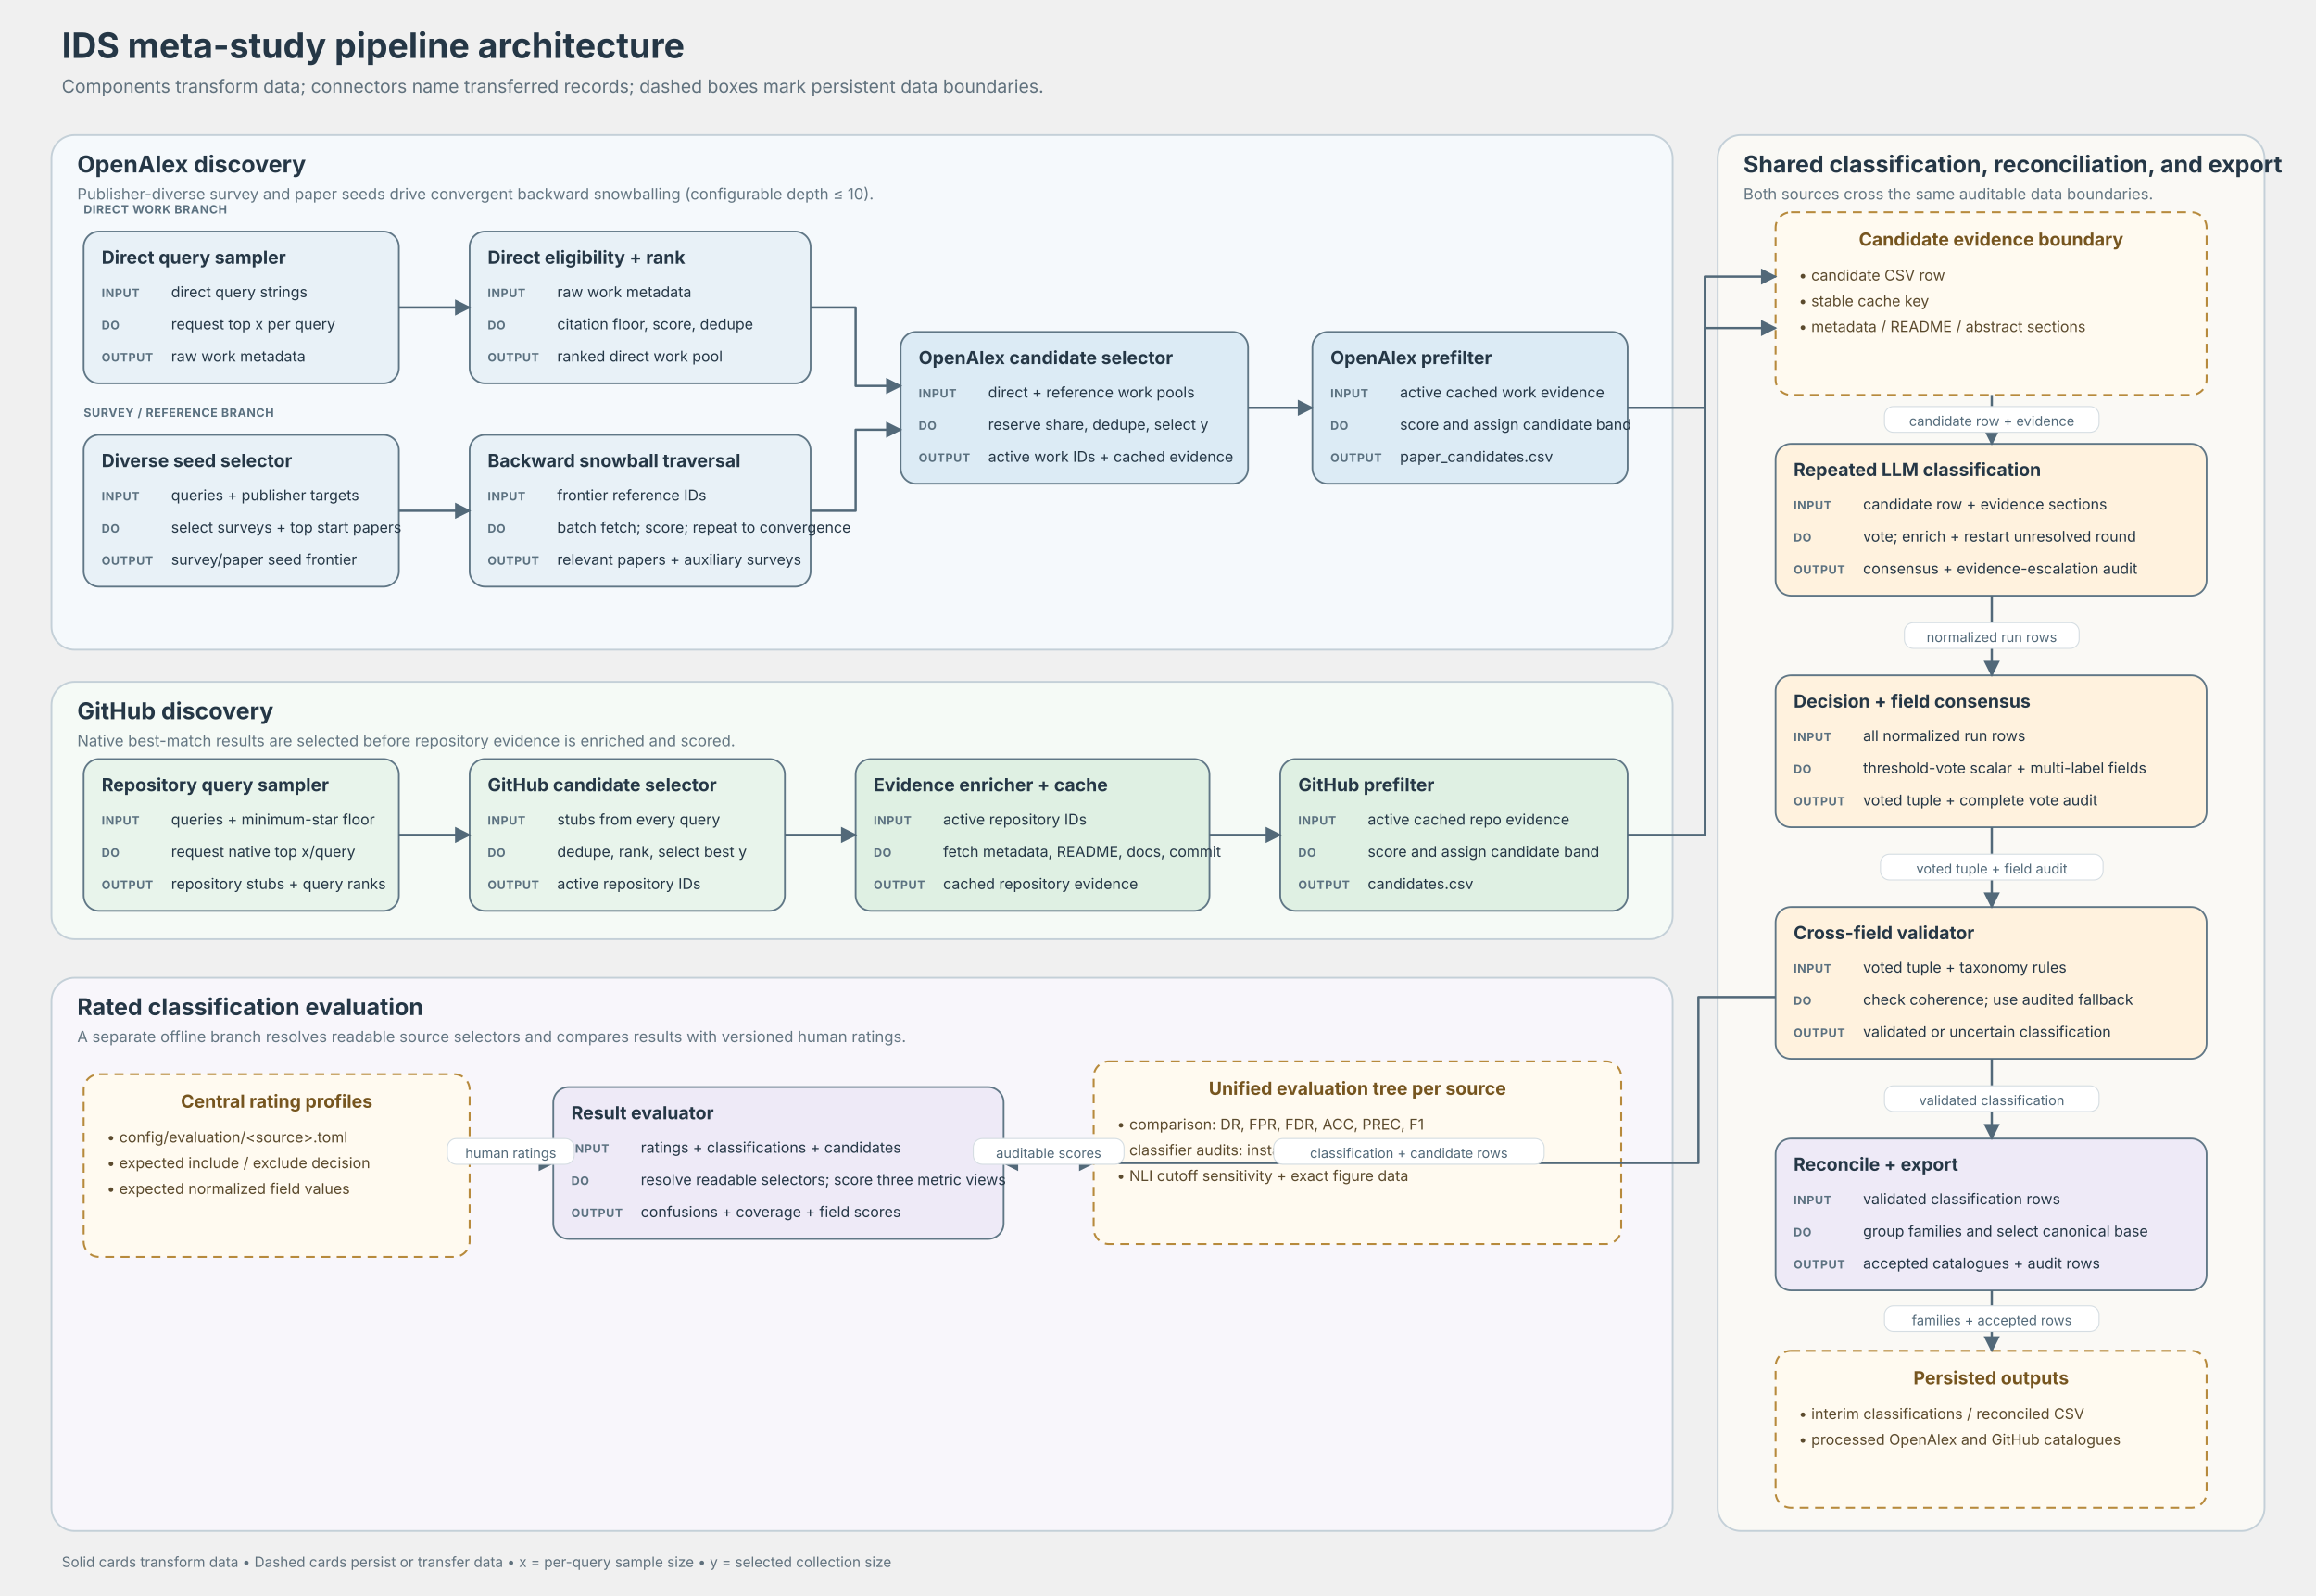
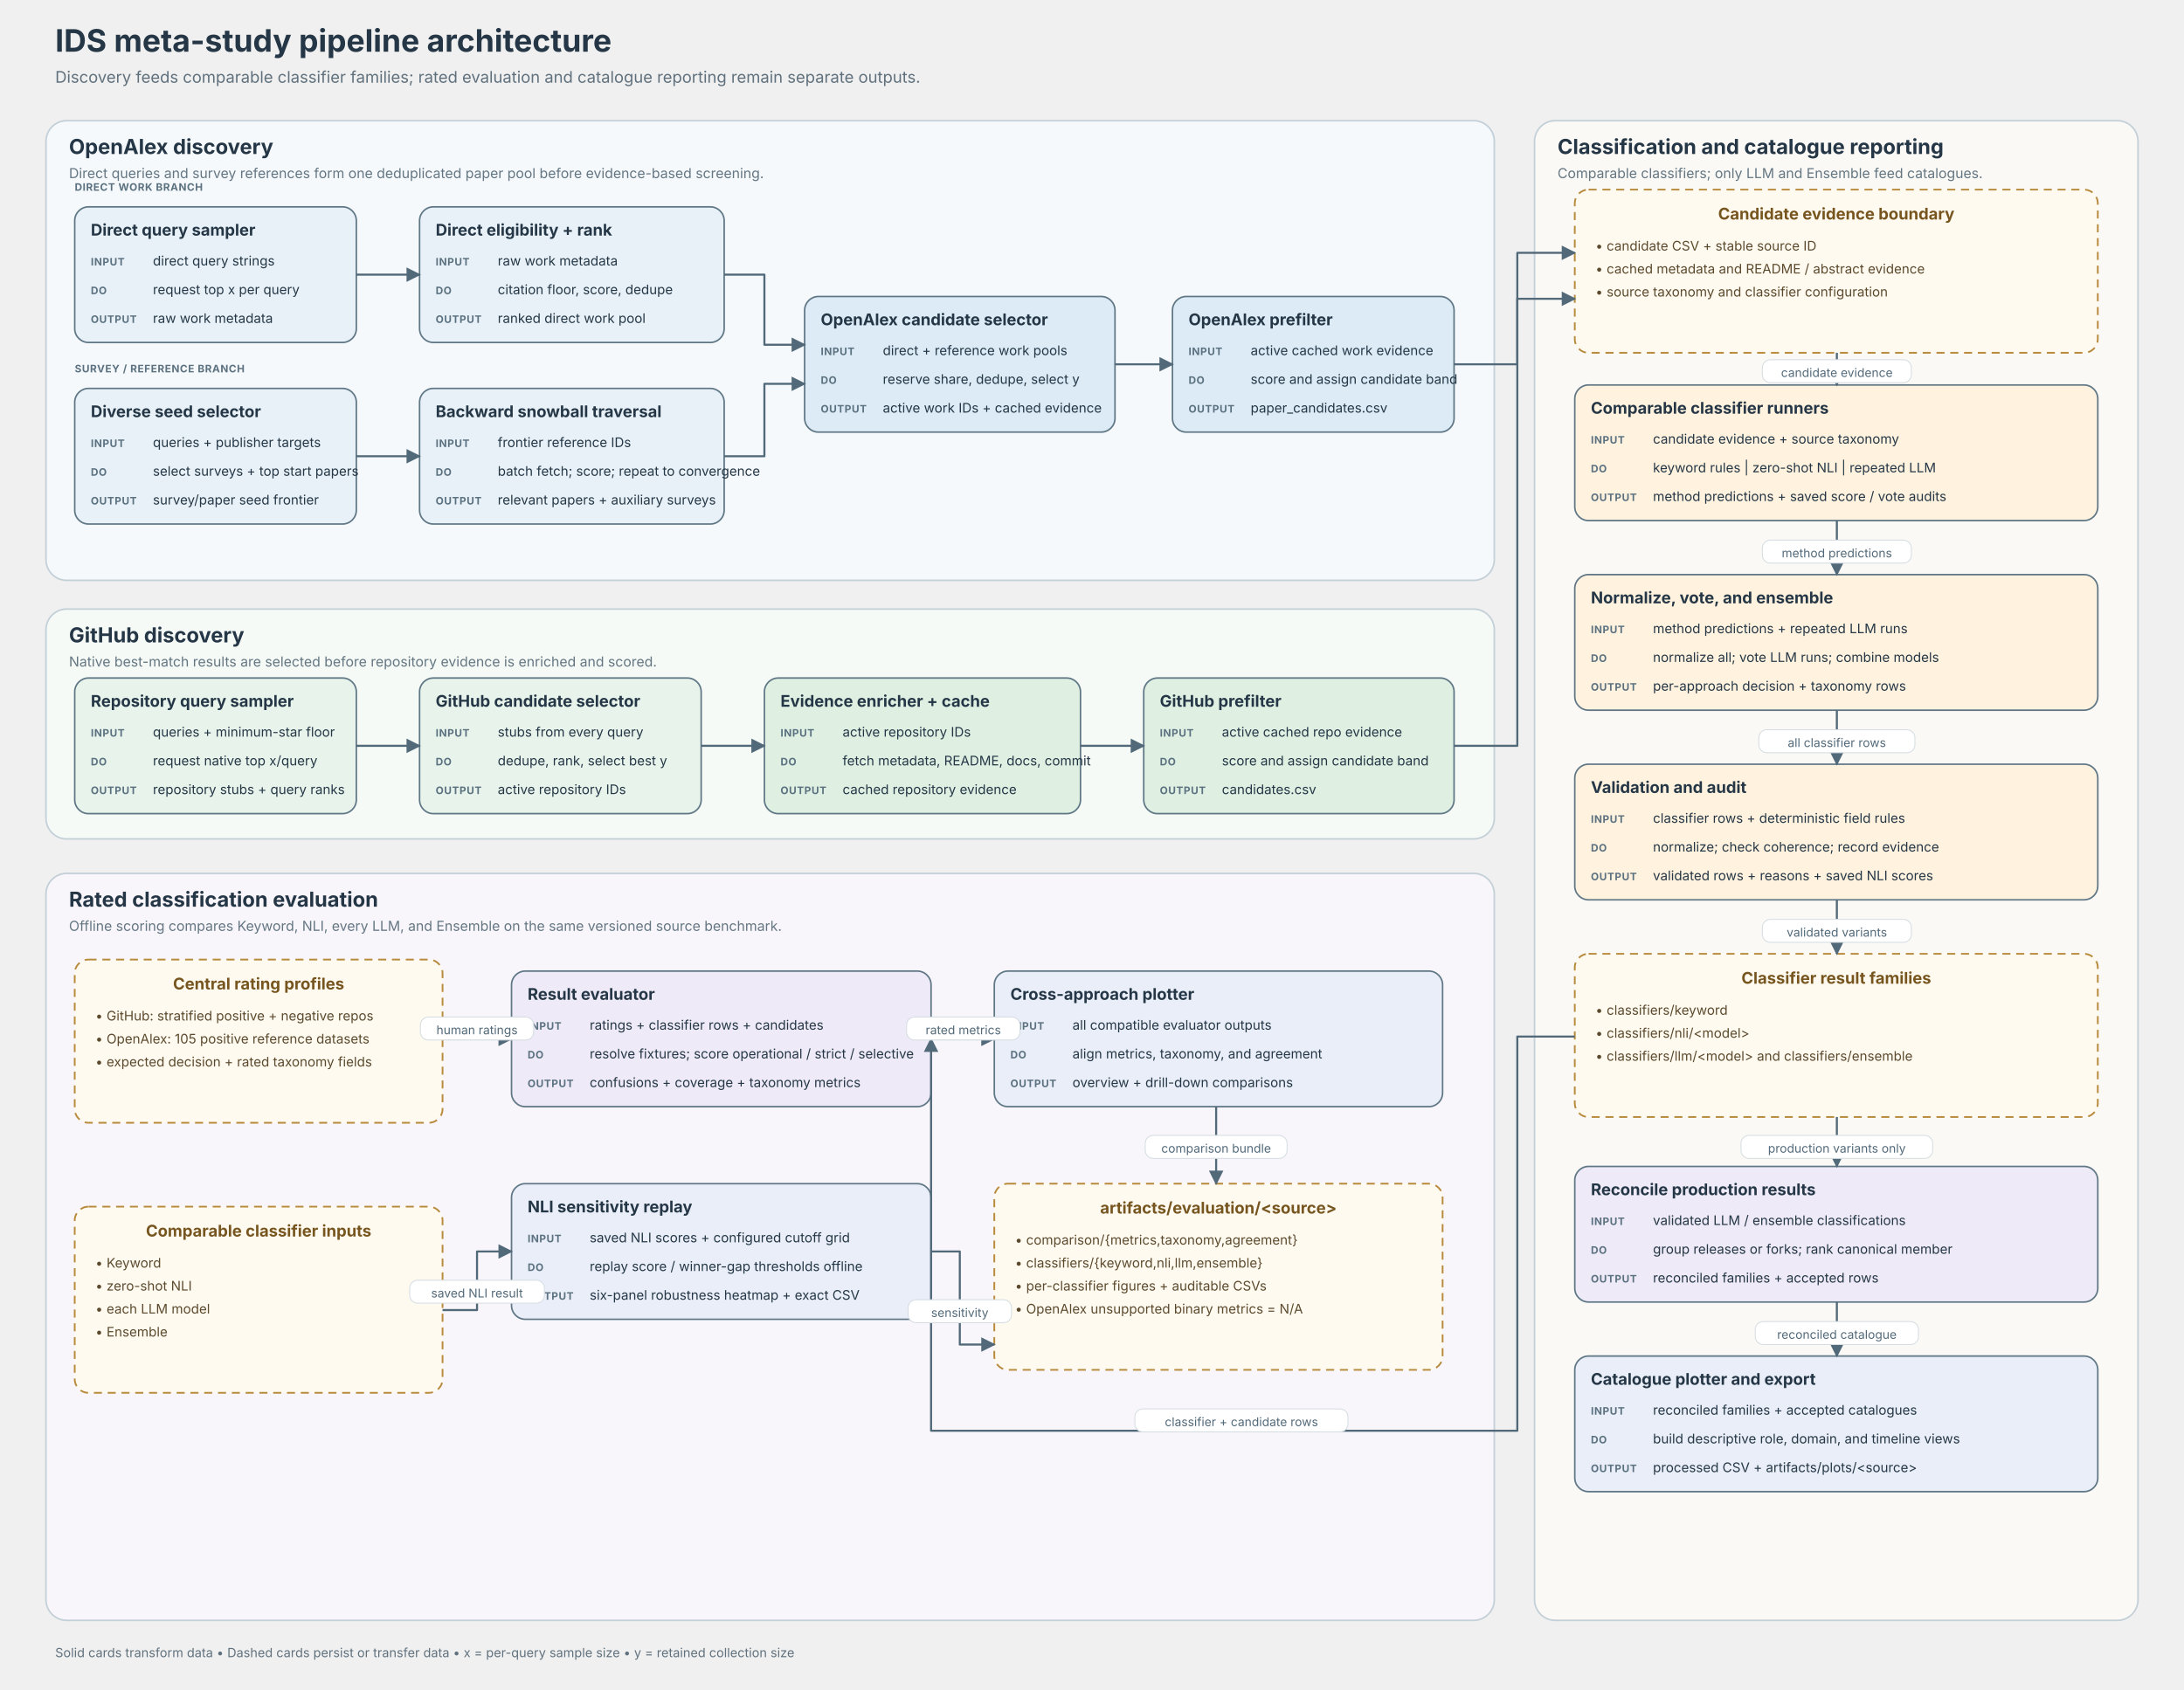
- <svg xmlns="http://www.w3.org/2000/svg" width="1800" height="1240" viewBox="0 0 1800 1240" role="img" aria-labelledby="title description">
+ <svg xmlns="http://www.w3.org/2000/svg" width="1900" height="1470" viewBox="0 0 1900 1470" role="img" aria-labelledby="title description">
  <defs>
    <marker id="arrow" viewBox="0 0 10 10" refX="9" refY="5" markerWidth="7" markerHeight="7" orient="auto-start-reverse">
      <path d="M 0 0 L 10 5 L 0 10 z" fill="#526979" />
    </marker>
    <style>
text { font-family: Inter, Segoe UI, Arial, sans-serif; fill: #253746; }
.title { font-size: 27px; font-weight: 700; } .subtitle { font-size: 14px; fill: #60717d; }
.section { stroke: #c4d0d8; stroke-width: 1.4; } .section-title { font-size: 18px; font-weight: 700; } .section-subtitle { font-size: 12px; fill: #647682; }
.card { stroke: #607786; stroke-width: 1.35; } .card-title { font-size: 14px; font-weight: 700; } .card-text { font-size: 11.5px; }
.tag { font-size: 9px; font-weight: 700; fill: #5b7180; letter-spacing: .4px; }
.data-card { fill: #fffaf0; stroke: #b78a3c; stroke-width: 1.5; stroke-dasharray: 7 5; } .data-title { font-size: 14px; font-weight: 700; fill: #76551f; } .data-text { font-size: 11.5px; fill: #5b4a2d; }
.flow { fill: none; stroke: #526979; stroke-width: 1.8; stroke-linejoin: round; } .flow-label-bg { fill: #ffffff; stroke: #d5dde2; stroke-width: .8; } .flow-label { font-size: 10.5px; fill: #526979; }
.legend { font-size: 11px; fill: #60717d; }
</style>
  </defs>
  <text x="48" y="45" class="title" text-anchor="start">IDS meta-study pipeline architecture</text>
-   <text x="48" y="72" class="subtitle" text-anchor="start">Components transform data; connectors name transferred records; dashed boxes mark persistent data boundaries.</text>
+   <text x="48" y="72" class="subtitle" text-anchor="start">Discovery feeds comparable classifier families; rated evaluation and catalogue reporting remain separate outputs.</text>
  <rect x="40" y="105" width="1260" height="400" rx="18" fill="#f5f9fc" class="section" />
  <text x="60" y="134" class="section-title" text-anchor="start">OpenAlex discovery</text>
-   <text x="60" y="155" class="section-subtitle" text-anchor="start">Publisher-diverse survey and paper seeds drive convergent backward snowballing (configurable depth ≤ 10).</text>
+   <text x="60" y="155" class="section-subtitle" text-anchor="start">Direct queries and survey references form one deduplicated paper pool before evidence-based screening.</text>
  <text x="65" y="166" class="tag" text-anchor="start">DIRECT WORK BRANCH</text>
  <rect x="65" y="180" width="245" height="118" rx="12" class="card" fill="#e8f1f7" />
  <text x="79" y="205" class="card-title" text-anchor="start">Direct query sampler</text>
  <text x="79" y="231" class="tag" text-anchor="start">INPUT</text>
  <text x="133" y="231" class="card-text" text-anchor="start">direct query strings</text>
  <text x="79" y="256" class="tag" text-anchor="start">DO</text>
  <text x="133" y="256" class="card-text" text-anchor="start">request top x per query</text>
  <text x="79" y="281" class="tag" text-anchor="start">OUTPUT</text>
  <text x="133" y="281" class="card-text" text-anchor="start">raw work metadata</text>
  <rect x="365" y="180" width="265" height="118" rx="12" class="card" fill="#e8f1f7" />
  <text x="379" y="205" class="card-title" text-anchor="start">Direct eligibility + rank</text>
  <text x="379" y="231" class="tag" text-anchor="start">INPUT</text>
  <text x="433" y="231" class="card-text" text-anchor="start">raw work metadata</text>
  <text x="379" y="256" class="tag" text-anchor="start">DO</text>
  <text x="433" y="256" class="card-text" text-anchor="start">citation floor, score, dedupe</text>
  <text x="379" y="281" class="tag" text-anchor="start">OUTPUT</text>
  <text x="433" y="281" class="card-text" text-anchor="start">ranked direct work pool</text>
  <text x="65" y="324" class="tag" text-anchor="start">SURVEY / REFERENCE BRANCH</text>
  <rect x="65" y="338" width="245" height="118" rx="12" class="card" fill="#e8f1f7" />
  <text x="79" y="363" class="card-title" text-anchor="start">Diverse seed selector</text>
  <text x="79" y="389" class="tag" text-anchor="start">INPUT</text>
  <text x="133" y="389" class="card-text" text-anchor="start">queries + publisher targets</text>
  <text x="79" y="414" class="tag" text-anchor="start">DO</text>
  <text x="133" y="414" class="card-text" text-anchor="start">select surveys + top start papers</text>
  <text x="79" y="439" class="tag" text-anchor="start">OUTPUT</text>
  <text x="133" y="439" class="card-text" text-anchor="start">survey/paper seed frontier</text>
  <rect x="365" y="338" width="265" height="118" rx="12" class="card" fill="#e8f1f7" />
  <text x="379" y="363" class="card-title" text-anchor="start">Backward snowball traversal</text>
  <text x="379" y="389" class="tag" text-anchor="start">INPUT</text>
  <text x="433" y="389" class="card-text" text-anchor="start">frontier reference IDs</text>
  <text x="379" y="414" class="tag" text-anchor="start">DO</text>
  <text x="433" y="414" class="card-text" text-anchor="start">batch fetch; score; repeat to convergence</text>
  <text x="379" y="439" class="tag" text-anchor="start">OUTPUT</text>
  <text x="433" y="439" class="card-text" text-anchor="start">relevant papers + auxiliary surveys</text>
  <rect x="700" y="258" width="270" height="118" rx="12" class="card" fill="#dcebf5" />
  <text x="714" y="283" class="card-title" text-anchor="start">OpenAlex candidate selector</text>
  <text x="714" y="309" class="tag" text-anchor="start">INPUT</text>
  <text x="768" y="309" class="card-text" text-anchor="start">direct + reference work pools</text>
  <text x="714" y="334" class="tag" text-anchor="start">DO</text>
  <text x="768" y="334" class="card-text" text-anchor="start">reserve share, dedupe, select y</text>
  <text x="714" y="359" class="tag" text-anchor="start">OUTPUT</text>
  <text x="768" y="359" class="card-text" text-anchor="start">active work IDs + cached evidence</text>
  <rect x="1020" y="258" width="245" height="118" rx="12" class="card" fill="#dcebf5" />
  <text x="1034" y="283" class="card-title" text-anchor="start">OpenAlex prefilter</text>
  <text x="1034" y="309" class="tag" text-anchor="start">INPUT</text>
  <text x="1088" y="309" class="card-text" text-anchor="start">active cached work evidence</text>
  <text x="1034" y="334" class="tag" text-anchor="start">DO</text>
  <text x="1088" y="334" class="card-text" text-anchor="start">score and assign candidate band</text>
  <text x="1034" y="359" class="tag" text-anchor="start">OUTPUT</text>
  <text x="1088" y="359" class="card-text" text-anchor="start">paper_candidates.csv</text>
  <polyline points="310,239 365,239" class="flow" marker-end="url(#arrow)" />
  <polyline points="310,397 365,397" class="flow" marker-end="url(#arrow)" />
  <polyline points="630,239 665,239 665,300 700,300" class="flow" marker-end="url(#arrow)" />
  <polyline points="630,397 665,397 665,334 700,334" class="flow" marker-end="url(#arrow)" />
  <polyline points="970,317 1020,317" class="flow" marker-end="url(#arrow)" />
  <rect x="40" y="530" width="1260" height="200" rx="18" fill="#f5faf6" class="section" />
  <text x="60" y="559" class="section-title" text-anchor="start">GitHub discovery</text>
  <text x="60" y="580" class="section-subtitle" text-anchor="start">Native best-match results are selected before repository evidence is enriched and scored.</text>
  <rect x="65" y="590" width="245" height="118" rx="12" class="card" fill="#e8f4eb" />
  <text x="79" y="615" class="card-title" text-anchor="start">Repository query sampler</text>
  <text x="79" y="641" class="tag" text-anchor="start">INPUT</text>
  <text x="133" y="641" class="card-text" text-anchor="start">queries + minimum-star floor</text>
  <text x="79" y="666" class="tag" text-anchor="start">DO</text>
  <text x="133" y="666" class="card-text" text-anchor="start">request native top x/query</text>
  <text x="79" y="691" class="tag" text-anchor="start">OUTPUT</text>
  <text x="133" y="691" class="card-text" text-anchor="start">repository stubs + query ranks</text>
  <rect x="365" y="590" width="245" height="118" rx="12" class="card" fill="#e8f4eb" />
  <text x="379" y="615" class="card-title" text-anchor="start">GitHub candidate selector</text>
  <text x="379" y="641" class="tag" text-anchor="start">INPUT</text>
  <text x="433" y="641" class="card-text" text-anchor="start">stubs from every query</text>
  <text x="379" y="666" class="tag" text-anchor="start">DO</text>
  <text x="433" y="666" class="card-text" text-anchor="start">dedupe, rank, select best y</text>
  <text x="379" y="691" class="tag" text-anchor="start">OUTPUT</text>
  <text x="433" y="691" class="card-text" text-anchor="start">active repository IDs</text>
  <rect x="665" y="590" width="275" height="118" rx="12" class="card" fill="#dff0e3" />
  <text x="679" y="615" class="card-title" text-anchor="start">Evidence enricher + cache</text>
  <text x="679" y="641" class="tag" text-anchor="start">INPUT</text>
  <text x="733" y="641" class="card-text" text-anchor="start">active repository IDs</text>
  <text x="679" y="666" class="tag" text-anchor="start">DO</text>
  <text x="733" y="666" class="card-text" text-anchor="start">fetch metadata, README, docs, commit</text>
  <text x="679" y="691" class="tag" text-anchor="start">OUTPUT</text>
  <text x="733" y="691" class="card-text" text-anchor="start">cached repository evidence</text>
  <rect x="995" y="590" width="270" height="118" rx="12" class="card" fill="#dff0e3" />
  <text x="1009" y="615" class="card-title" text-anchor="start">GitHub prefilter</text>
  <text x="1009" y="641" class="tag" text-anchor="start">INPUT</text>
  <text x="1063" y="641" class="card-text" text-anchor="start">active cached repo evidence</text>
  <text x="1009" y="666" class="tag" text-anchor="start">DO</text>
  <text x="1063" y="666" class="card-text" text-anchor="start">score and assign candidate band</text>
  <text x="1009" y="691" class="tag" text-anchor="start">OUTPUT</text>
  <text x="1063" y="691" class="card-text" text-anchor="start">candidates.csv</text>
  <polyline points="310,649 365,649" class="flow" marker-end="url(#arrow)" />
  <polyline points="610,649 665,649" class="flow" marker-end="url(#arrow)" />
  <polyline points="940,649 995,649" class="flow" marker-end="url(#arrow)" />
-   <rect x="1335" y="105" width="425" height="1085" rx="18" fill="#faf9f5" class="section" />
-   <text x="1355" y="134" class="section-title" text-anchor="start">Shared classification, reconciliation, and export</text>
-   <text x="1355" y="155" class="section-subtitle" text-anchor="start">Both sources cross the same auditable data boundaries.</text>
-   <rect x="1380" y="165" width="335" height="142" rx="12" class="data-card" />
-   <text x="1547.5" y="191" class="data-title" text-anchor="middle">Candidate evidence boundary</text>
-   <text x="1398" y="218" class="data-text" text-anchor="start">• candidate CSV row</text>
-   <text x="1398" y="238" class="data-text" text-anchor="start">• stable cache key</text>
-   <text x="1398" y="258" class="data-text" text-anchor="start">• metadata / README / abstract sections</text>
-   <rect x="1380" y="345" width="335" height="118" rx="12" class="card" fill="#fff2de" />
-   <text x="1394" y="370" class="card-title" text-anchor="start">Repeated LLM classification</text>
-   <text x="1394" y="396" class="tag" text-anchor="start">INPUT</text>
-   <text x="1448" y="396" class="card-text" text-anchor="start">candidate row + evidence sections</text>
-   <text x="1394" y="421" class="tag" text-anchor="start">DO</text>
-   <text x="1448" y="421" class="card-text" text-anchor="start">vote; enrich + restart unresolved round</text>
-   <text x="1394" y="446" class="tag" text-anchor="start">OUTPUT</text>
-   <text x="1448" y="446" class="card-text" text-anchor="start">consensus + evidence-escalation audit</text>
-   <rect x="1380" y="525" width="335" height="118" rx="12" class="card" fill="#fff2de" />
-   <text x="1394" y="550" class="card-title" text-anchor="start">Decision + field consensus</text>
-   <text x="1394" y="576" class="tag" text-anchor="start">INPUT</text>
-   <text x="1448" y="576" class="card-text" text-anchor="start">all normalized run rows</text>
-   <text x="1394" y="601" class="tag" text-anchor="start">DO</text>
-   <text x="1448" y="601" class="card-text" text-anchor="start">threshold-vote scalar + multi-label fields</text>
-   <text x="1394" y="626" class="tag" text-anchor="start">OUTPUT</text>
-   <text x="1448" y="626" class="card-text" text-anchor="start">voted tuple + complete vote audit</text>
-   <rect x="1380" y="705" width="335" height="118" rx="12" class="card" fill="#fff2de" />
-   <text x="1394" y="730" class="card-title" text-anchor="start">Cross-field validator</text>
-   <text x="1394" y="756" class="tag" text-anchor="start">INPUT</text>
-   <text x="1448" y="756" class="card-text" text-anchor="start">voted tuple + taxonomy rules</text>
-   <text x="1394" y="781" class="tag" text-anchor="start">DO</text>
-   <text x="1448" y="781" class="card-text" text-anchor="start">check coherence; use audited fallback</text>
-   <text x="1394" y="806" class="tag" text-anchor="start">OUTPUT</text>
-   <text x="1448" y="806" class="card-text" text-anchor="start">validated or uncertain classification</text>
-   <rect x="1380" y="885" width="335" height="118" rx="12" class="card" fill="#eeeaf7" />
-   <text x="1394" y="910" class="card-title" text-anchor="start">Reconcile + export</text>
-   <text x="1394" y="936" class="tag" text-anchor="start">INPUT</text>
-   <text x="1448" y="936" class="card-text" text-anchor="start">validated classification rows</text>
-   <text x="1394" y="961" class="tag" text-anchor="start">DO</text>
-   <text x="1448" y="961" class="card-text" text-anchor="start">group families and select canonical base</text>
-   <text x="1394" y="986" class="tag" text-anchor="start">OUTPUT</text>
-   <text x="1448" y="986" class="card-text" text-anchor="start">accepted catalogues + audit rows</text>
-   <rect x="1380" y="1050" width="335" height="122" rx="12" class="data-card" />
-   <text x="1547.5" y="1076" class="data-title" text-anchor="middle">Persisted outputs</text>
-   <text x="1398" y="1103" class="data-text" text-anchor="start">• interim classifications / reconciled CSV</text>
-   <text x="1398" y="1123" class="data-text" text-anchor="start">• processed OpenAlex and GitHub catalogues</text>
-   <rect x="40" y="760" width="1260" height="430" rx="18" fill="#f8f6fb" class="section" />
+   <rect x="1335" y="105" width="525" height="1305" rx="18" fill="#faf9f5" class="section" />
+   <text x="1355" y="134" class="section-title" text-anchor="start">Classification and catalogue reporting</text>
+   <text x="1355" y="155" class="section-subtitle" text-anchor="start">Comparable classifiers; only LLM and Ensemble feed catalogues.</text>
+   <rect x="1370" y="165" width="455" height="142" rx="12" class="data-card" />
+   <text x="1597.5" y="191" class="data-title" text-anchor="middle">Candidate evidence boundary</text>
+   <text x="1388" y="218" class="data-text" text-anchor="start">• candidate CSV + stable source ID</text>
+   <text x="1388" y="238" class="data-text" text-anchor="start">• cached metadata and README / abstract evidence</text>
+   <text x="1388" y="258" class="data-text" text-anchor="start">• source taxonomy and classifier configuration</text>
+   <rect x="1370" y="335" width="455" height="118" rx="12" class="card" fill="#fff2de" />
+   <text x="1384" y="360" class="card-title" text-anchor="start">Comparable classifier runners</text>
+   <text x="1384" y="386" class="tag" text-anchor="start">INPUT</text>
+   <text x="1438" y="386" class="card-text" text-anchor="start">candidate evidence + source taxonomy</text>
+   <text x="1384" y="411" class="tag" text-anchor="start">DO</text>
+   <text x="1438" y="411" class="card-text" text-anchor="start">keyword rules | zero-shot NLI | repeated LLM</text>
+   <text x="1384" y="436" class="tag" text-anchor="start">OUTPUT</text>
+   <text x="1438" y="436" class="card-text" text-anchor="start">method predictions + saved score / vote audits</text>
+   <rect x="1370" y="500" width="455" height="118" rx="12" class="card" fill="#fff2de" />
+   <text x="1384" y="525" class="card-title" text-anchor="start">Normalize, vote, and ensemble</text>
+   <text x="1384" y="551" class="tag" text-anchor="start">INPUT</text>
+   <text x="1438" y="551" class="card-text" text-anchor="start">method predictions + repeated LLM runs</text>
+   <text x="1384" y="576" class="tag" text-anchor="start">DO</text>
+   <text x="1438" y="576" class="card-text" text-anchor="start">normalize all; vote LLM runs; combine models</text>
+   <text x="1384" y="601" class="tag" text-anchor="start">OUTPUT</text>
+   <text x="1438" y="601" class="card-text" text-anchor="start">per-approach decision + taxonomy rows</text>
+   <rect x="1370" y="665" width="455" height="118" rx="12" class="card" fill="#fff2de" />
+   <text x="1384" y="690" class="card-title" text-anchor="start">Validation and audit</text>
+   <text x="1384" y="716" class="tag" text-anchor="start">INPUT</text>
+   <text x="1438" y="716" class="card-text" text-anchor="start">classifier rows + deterministic field rules</text>
+   <text x="1384" y="741" class="tag" text-anchor="start">DO</text>
+   <text x="1438" y="741" class="card-text" text-anchor="start">normalize; check coherence; record evidence</text>
+   <text x="1384" y="766" class="tag" text-anchor="start">OUTPUT</text>
+   <text x="1438" y="766" class="card-text" text-anchor="start">validated rows + reasons + saved NLI scores</text>
+   <rect x="1370" y="830" width="455" height="142" rx="12" class="data-card" />
+   <text x="1597.5" y="856" class="data-title" text-anchor="middle">Classifier result families</text>
+   <text x="1388" y="883" class="data-text" text-anchor="start">• classifiers/keyword</text>
+   <text x="1388" y="903" class="data-text" text-anchor="start">• classifiers/nli/&lt;model&gt;</text>
+   <text x="1388" y="923" class="data-text" text-anchor="start">• classifiers/llm/&lt;model&gt; and classifiers/ensemble</text>
+   <rect x="1370" y="1015" width="455" height="118" rx="12" class="card" fill="#eeeaf7" />
+   <text x="1384" y="1040" class="card-title" text-anchor="start">Reconcile production results</text>
+   <text x="1384" y="1066" class="tag" text-anchor="start">INPUT</text>
+   <text x="1438" y="1066" class="card-text" text-anchor="start">validated LLM / ensemble classifications</text>
+   <text x="1384" y="1091" class="tag" text-anchor="start">DO</text>
+   <text x="1438" y="1091" class="card-text" text-anchor="start">group releases or forks; rank canonical member</text>
+   <text x="1384" y="1116" class="tag" text-anchor="start">OUTPUT</text>
+   <text x="1438" y="1116" class="card-text" text-anchor="start">reconciled families + accepted rows</text>
+   <rect x="1370" y="1180" width="455" height="118" rx="12" class="card" fill="#e9eef8" />
+   <text x="1384" y="1205" class="card-title" text-anchor="start">Catalogue plotter and export</text>
+   <text x="1384" y="1231" class="tag" text-anchor="start">INPUT</text>
+   <text x="1438" y="1231" class="card-text" text-anchor="start">reconciled families + accepted catalogues</text>
+   <text x="1384" y="1256" class="tag" text-anchor="start">DO</text>
+   <text x="1438" y="1256" class="card-text" text-anchor="start">build descriptive role, domain, and timeline views</text>
+   <text x="1384" y="1281" class="tag" text-anchor="start">OUTPUT</text>
+   <text x="1438" y="1281" class="card-text" text-anchor="start">processed CSV + artifacts/plots/&lt;source&gt;</text>
+   <rect x="40" y="760" width="1260" height="650" rx="18" fill="#f8f6fb" class="section" />
  <text x="60" y="789" class="section-title" text-anchor="start">Rated classification evaluation</text>
-   <text x="60" y="810" class="section-subtitle" text-anchor="start">A separate offline branch resolves readable source selectors and compares results with versioned human ratings.</text>
-   <rect x="65" y="835" width="300" height="142" rx="12" class="data-card" />
-   <text x="215.0" y="861" class="data-title" text-anchor="middle">Central rating profiles</text>
-   <text x="83" y="888" class="data-text" text-anchor="start">• config/evaluation/&lt;source&gt;.toml</text>
-   <text x="83" y="908" class="data-text" text-anchor="start">• expected include / exclude decision</text>
-   <text x="83" y="928" class="data-text" text-anchor="start">• expected normalized field values</text>
-   <rect x="430" y="845" width="350" height="118" rx="12" class="card" fill="#eeeaf7" />
-   <text x="444" y="870" class="card-title" text-anchor="start">Result evaluator</text>
-   <text x="444" y="896" class="tag" text-anchor="start">INPUT</text>
-   <text x="498" y="896" class="card-text" text-anchor="start">ratings + classifications + candidates</text>
-   <text x="444" y="921" class="tag" text-anchor="start">DO</text>
-   <text x="498" y="921" class="card-text" text-anchor="start">resolve readable selectors; score three metric views</text>
-   <text x="444" y="946" class="tag" text-anchor="start">OUTPUT</text>
-   <text x="498" y="946" class="card-text" text-anchor="start">confusions + coverage + field scores</text>
-   <rect x="850" y="825" width="410" height="142" rx="12" class="data-card" />
-   <text x="1055.0" y="851" class="data-title" text-anchor="middle">Unified evaluation tree per source</text>
-   <text x="868" y="878" class="data-text" text-anchor="start">• comparison: DR, FPR, FDR, ACC, PREC, F1</text>
-   <text x="868" y="898" class="data-text" text-anchor="start">• classifier audits: instances + field metrics</text>
-   <text x="868" y="918" class="data-text" text-anchor="start">• NLI cutoff sensitivity + exact figure data</text>
-   <polyline points="1265,317 1325,317 1325,215 1380,215" class="flow" marker-end="url(#arrow)" />
-   <polyline points="1265,649 1325,649 1325,255 1380,255" class="flow" marker-end="url(#arrow)" />
-   <polyline points="1548,307 1548,345" class="flow" marker-end="url(#arrow)" />
-   <rect x="1464.6" y="316" width="166.8" height="20" rx="7" class="flow-label-bg" />
-   <text x="1548" y="331" class="flow-label" text-anchor="middle">candidate row + evidence</text>
-   <polyline points="1548,463 1548,525" class="flow" marker-end="url(#arrow)" />
-   <rect x="1480.1" y="484" width="135.8" height="20" rx="7" class="flow-label-bg" />
-   <text x="1548" y="499" class="flow-label" text-anchor="middle">normalized run rows</text>
-   <polyline points="1548,643 1548,705" class="flow" marker-end="url(#arrow)" />
-   <rect x="1461.5" y="664" width="173.0" height="20" rx="7" class="flow-label-bg" />
-   <text x="1548" y="679" class="flow-label" text-anchor="middle">voted tuple + field audit</text>
-   <polyline points="1548,823 1548,885" class="flow" marker-end="url(#arrow)" />
-   <rect x="1464.6" y="844" width="166.8" height="20" rx="7" class="flow-label-bg" />
-   <text x="1548" y="859" class="flow-label" text-anchor="middle">validated classification</text>
-   <polyline points="1380,775 1320,775 1320,904 780,904" class="flow" marker-end="url(#arrow)" />
-   <rect x="989.9" y="885" width="210.2" height="20" rx="7" class="flow-label-bg" />
-   <text x="1095" y="900" class="flow-label" text-anchor="middle">classification + candidate rows</text>
-   <polyline points="365,904 430,904" class="flow" marker-end="url(#arrow)" />
-   <rect x="347.7" y="885" width="98.6" height="20" rx="7" class="flow-label-bg" />
-   <text x="397" y="900" class="flow-label" text-anchor="middle">human ratings</text>
-   <polyline points="780,904 850,904" class="flow" marker-end="url(#arrow)" />
-   <rect x="756.4" y="885" width="117.2" height="20" rx="7" class="flow-label-bg" />
-   <text x="815" y="900" class="flow-label" text-anchor="middle">auditable scores</text>
-   <polyline points="1548,1003 1548,1050" class="flow" marker-end="url(#arrow)" />
-   <rect x="1464.6" y="1015" width="166.8" height="20" rx="7" class="flow-label-bg" />
-   <text x="1548" y="1030" class="flow-label" text-anchor="middle">families + accepted rows</text>
-   <text x="48" y="1218" class="legend" text-anchor="start">Solid cards transform data  •  Dashed cards persist or transfer data  •  x = per-query sample size  •  y = selected collection size</text>
+   <text x="60" y="810" class="section-subtitle" text-anchor="start">Offline scoring compares Keyword, NLI, every LLM, and Ensemble on the same versioned source benchmark.</text>
+   <rect x="65" y="835" width="320" height="142" rx="12" class="data-card" />
+   <text x="225.0" y="861" class="data-title" text-anchor="middle">Central rating profiles</text>
+   <text x="83" y="888" class="data-text" text-anchor="start">• GitHub: stratified positive + negative repos</text>
+   <text x="83" y="908" class="data-text" text-anchor="start">• OpenAlex: 105 positive reference datasets</text>
+   <text x="83" y="928" class="data-text" text-anchor="start">• expected decision + rated taxonomy fields</text>
+   <rect x="65" y="1050" width="320" height="162" rx="12" class="data-card" />
+   <text x="225.0" y="1076" class="data-title" text-anchor="middle">Comparable classifier inputs</text>
+   <text x="83" y="1103" class="data-text" text-anchor="start">• Keyword</text>
+   <text x="83" y="1123" class="data-text" text-anchor="start">• zero-shot NLI</text>
+   <text x="83" y="1143" class="data-text" text-anchor="start">• each LLM model</text>
+   <text x="83" y="1163" class="data-text" text-anchor="start">• Ensemble</text>
+   <rect x="445" y="845" width="365" height="118" rx="12" class="card" fill="#eeeaf7" />
+   <text x="459" y="870" class="card-title" text-anchor="start">Result evaluator</text>
+   <text x="459" y="896" class="tag" text-anchor="start">INPUT</text>
+   <text x="513" y="896" class="card-text" text-anchor="start">ratings + classifier rows + candidates</text>
+   <text x="459" y="921" class="tag" text-anchor="start">DO</text>
+   <text x="513" y="921" class="card-text" text-anchor="start">resolve fixtures; score operational / strict / selective</text>
+   <text x="459" y="946" class="tag" text-anchor="start">OUTPUT</text>
+   <text x="513" y="946" class="card-text" text-anchor="start">confusions + coverage + taxonomy metrics</text>
+   <rect x="445" y="1030" width="365" height="118" rx="12" class="card" fill="#e9eef8" />
+   <text x="459" y="1055" class="card-title" text-anchor="start">NLI sensitivity replay</text>
+   <text x="459" y="1081" class="tag" text-anchor="start">INPUT</text>
+   <text x="513" y="1081" class="card-text" text-anchor="start">saved NLI scores + configured cutoff grid</text>
+   <text x="459" y="1106" class="tag" text-anchor="start">DO</text>
+   <text x="513" y="1106" class="card-text" text-anchor="start">replay score / winner-gap thresholds offline</text>
+   <text x="459" y="1131" class="tag" text-anchor="start">OUTPUT</text>
+   <text x="513" y="1131" class="card-text" text-anchor="start">six-panel robustness heatmap + exact CSV</text>
+   <rect x="865" y="845" width="390" height="118" rx="12" class="card" fill="#e9eef8" />
+   <text x="879" y="870" class="card-title" text-anchor="start">Cross-approach plotter</text>
+   <text x="879" y="896" class="tag" text-anchor="start">INPUT</text>
+   <text x="933" y="896" class="card-text" text-anchor="start">all compatible evaluator outputs</text>
+   <text x="879" y="921" class="tag" text-anchor="start">DO</text>
+   <text x="933" y="921" class="card-text" text-anchor="start">align metrics, taxonomy, and agreement</text>
+   <text x="879" y="946" class="tag" text-anchor="start">OUTPUT</text>
+   <text x="933" y="946" class="card-text" text-anchor="start">overview + drill-down comparisons</text>
+   <rect x="865" y="1030" width="390" height="162" rx="12" class="data-card" />
+   <text x="1060.0" y="1056" class="data-title" text-anchor="middle">artifacts/evaluation/&lt;source&gt;</text>
+   <text x="883" y="1083" class="data-text" text-anchor="start">• comparison/{metrics,taxonomy,agreement}</text>
+   <text x="883" y="1103" class="data-text" text-anchor="start">• classifiers/{keyword,nli,llm,ensemble}</text>
+   <text x="883" y="1123" class="data-text" text-anchor="start">• per-classifier figures + auditable CSVs</text>
+   <text x="883" y="1143" class="data-text" text-anchor="start">• OpenAlex unsupported binary metrics = N/A</text>
+   <polyline points="1265,317 1320,317 1320,220 1370,220" class="flow" marker-end="url(#arrow)" />
+   <polyline points="1265,649 1320,649 1320,260 1370,260" class="flow" marker-end="url(#arrow)" />
+   <polyline points="1598,307 1598,335" class="flow" marker-end="url(#arrow)" />
+   <rect x="1533.2" y="313" width="129.6" height="20" rx="7" class="flow-label-bg" />
+   <text x="1598" y="328" class="flow-label" text-anchor="middle">candidate evidence</text>
+   <polyline points="1598,453 1598,500" class="flow" marker-end="url(#arrow)" />
+   <rect x="1533.2" y="470" width="129.6" height="20" rx="7" class="flow-label-bg" />
+   <text x="1598" y="485" class="flow-label" text-anchor="middle">method predictions</text>
+   <polyline points="1598,618 1598,665" class="flow" marker-end="url(#arrow)" />
+   <rect x="1530.1" y="635" width="135.8" height="20" rx="7" class="flow-label-bg" />
+   <text x="1598" y="650" class="flow-label" text-anchor="middle">all classifier rows</text>
+   <polyline points="1598,783 1598,830" class="flow" marker-end="url(#arrow)" />
+   <rect x="1533.2" y="800" width="129.6" height="20" rx="7" class="flow-label-bg" />
+   <text x="1598" y="815" class="flow-label" text-anchor="middle">validated variants</text>
+   <polyline points="1370,902 1320,902 1320,1245 810,1245 810,904" class="flow" marker-end="url(#arrow)" />
+   <rect x="987.3" y="1226" width="185.4" height="20" rx="7" class="flow-label-bg" />
+   <text x="1080" y="1241" class="flow-label" text-anchor="middle">classifier + candidate rows</text>
+   <polyline points="385,904 445,904" class="flow" marker-end="url(#arrow)" />
+   <rect x="365.7" y="885" width="98.6" height="20" rx="7" class="flow-label-bg" />
+   <text x="415" y="900" class="flow-label" text-anchor="middle">human ratings</text>
+   <polyline points="385,1140 415,1140 415,1089 445,1089" class="flow" marker-end="url(#arrow)" />
+   <rect x="356.4" y="1114" width="117.2" height="20" rx="7" class="flow-label-bg" />
+   <text x="415" y="1129" class="flow-label" text-anchor="middle">saved NLI result</text>
+   <polyline points="810,904 865,904" class="flow" marker-end="url(#arrow)" />
+   <rect x="788.7" y="885" width="98.6" height="20" rx="7" class="flow-label-bg" />
+   <text x="838" y="900" class="flow-label" text-anchor="middle">rated metrics</text>
+   <polyline points="1058,963 1058,1030" class="flow" marker-end="url(#arrow)" />
+   <rect x="996.3" y="988" width="123.4" height="20" rx="7" class="flow-label-bg" />
+   <text x="1058" y="1003" class="flow-label" text-anchor="middle">comparison bundle</text>
+   <polyline points="810,1089 835,1089 835,1170 865,1170" class="flow" marker-end="url(#arrow)" />
+   <rect x="790.0" y="1131" width="90" height="20" rx="7" class="flow-label-bg" />
+   <text x="835" y="1146" class="flow-label" text-anchor="middle">sensitivity</text>
+   <polyline points="1598,972 1598,1015" class="flow" marker-end="url(#arrow)" />
+   <rect x="1514.6" y="988" width="166.8" height="20" rx="7" class="flow-label-bg" />
+   <text x="1598" y="1003" class="flow-label" text-anchor="middle">production variants only</text>
+   <polyline points="1598,1133 1598,1180" class="flow" marker-end="url(#arrow)" />
+   <rect x="1527.0" y="1150" width="142.0" height="20" rx="7" class="flow-label-bg" />
+   <text x="1598" y="1165" class="flow-label" text-anchor="middle">reconciled catalogue</text>
+   <text x="48" y="1442" class="legend" text-anchor="start">Solid cards transform data  •  Dashed cards persist or transfer data  •  x = per-query sample size  •  y = retained collection size</text>
</svg>
